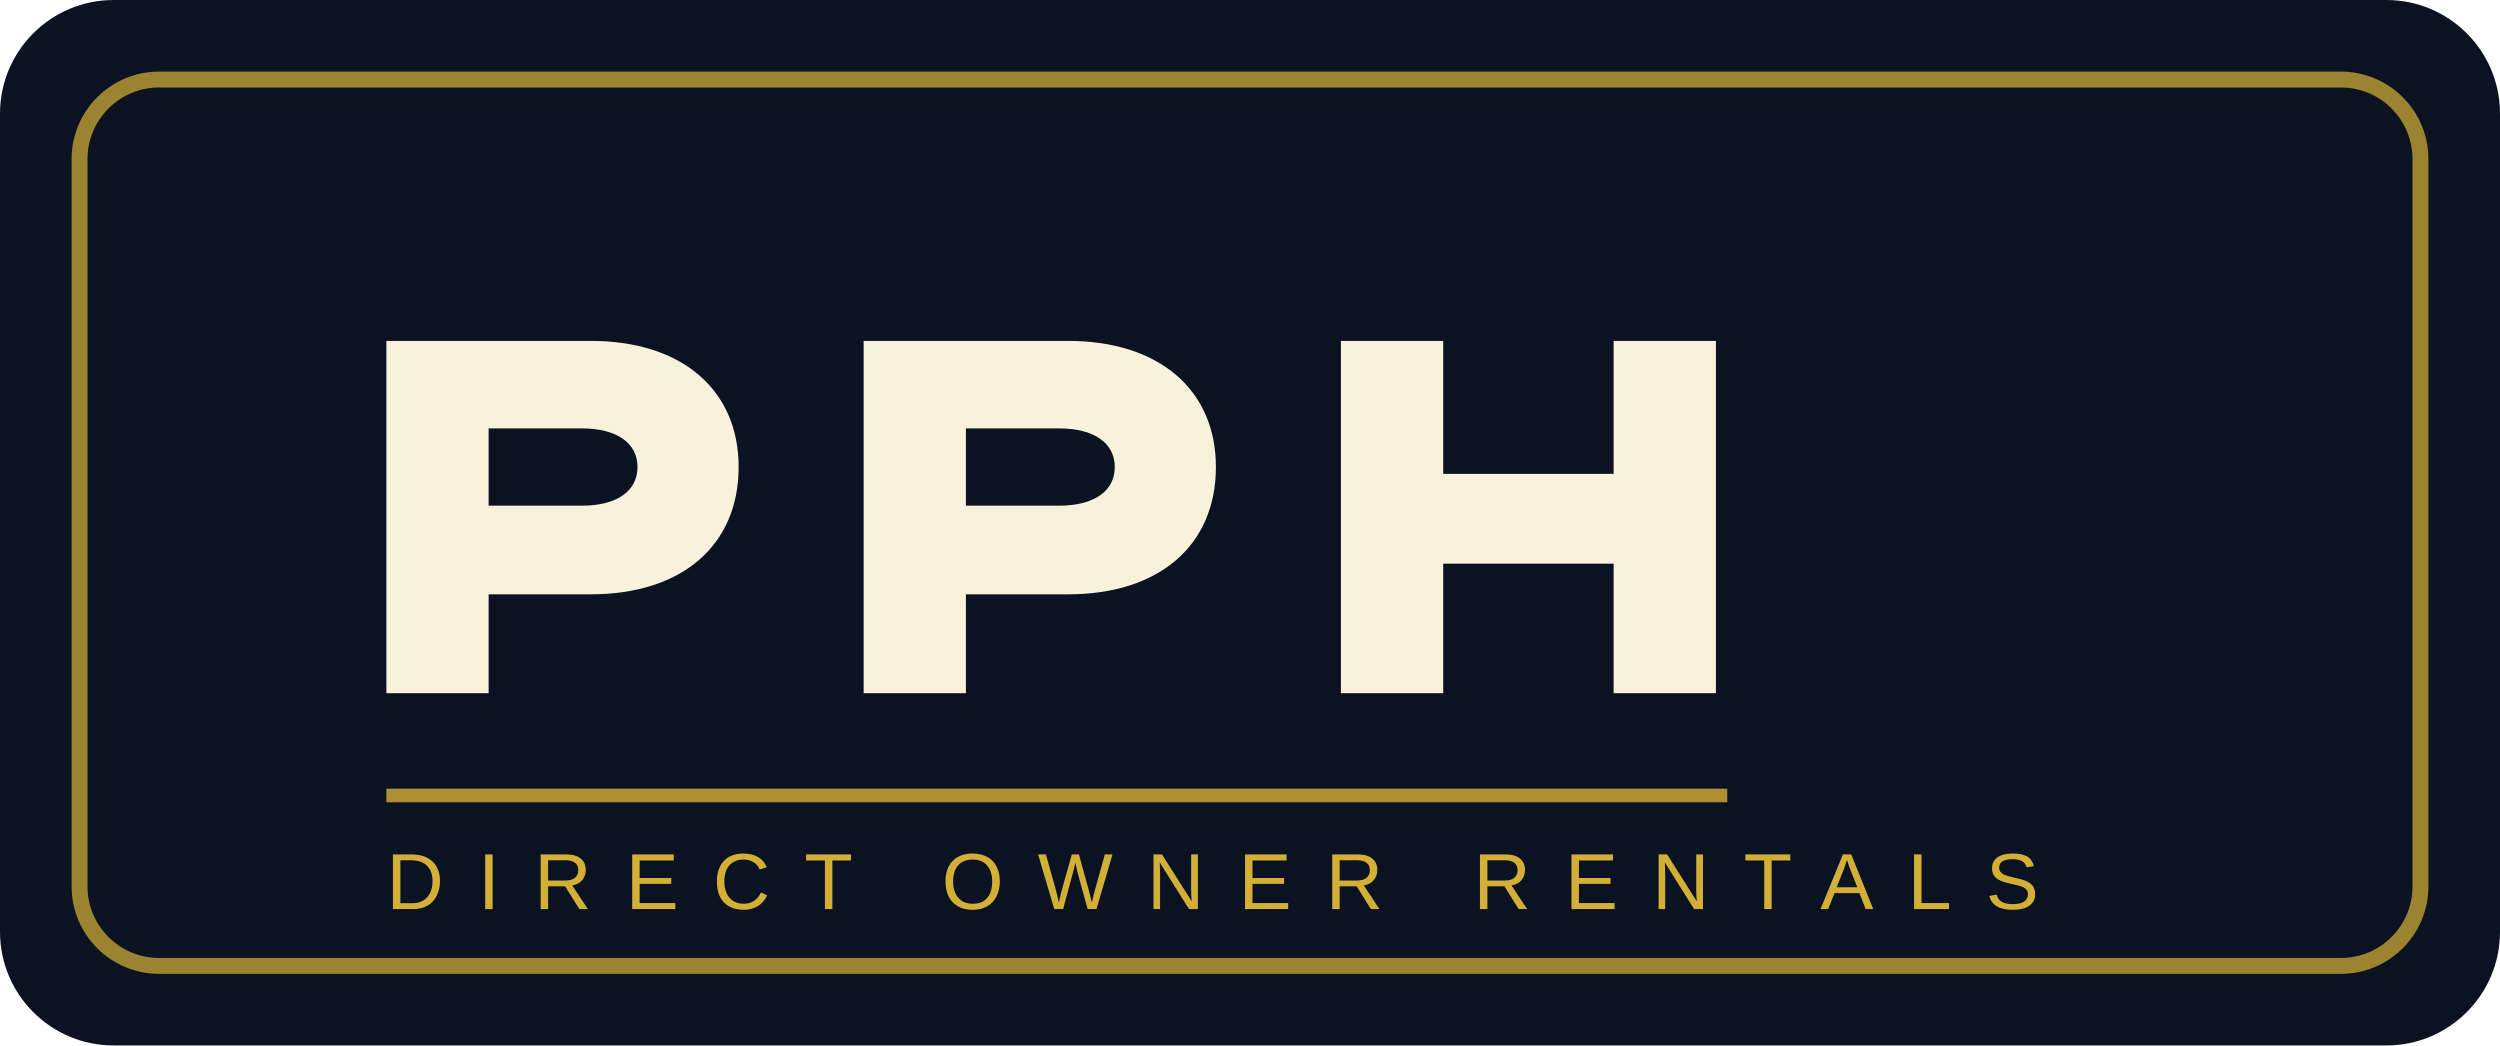
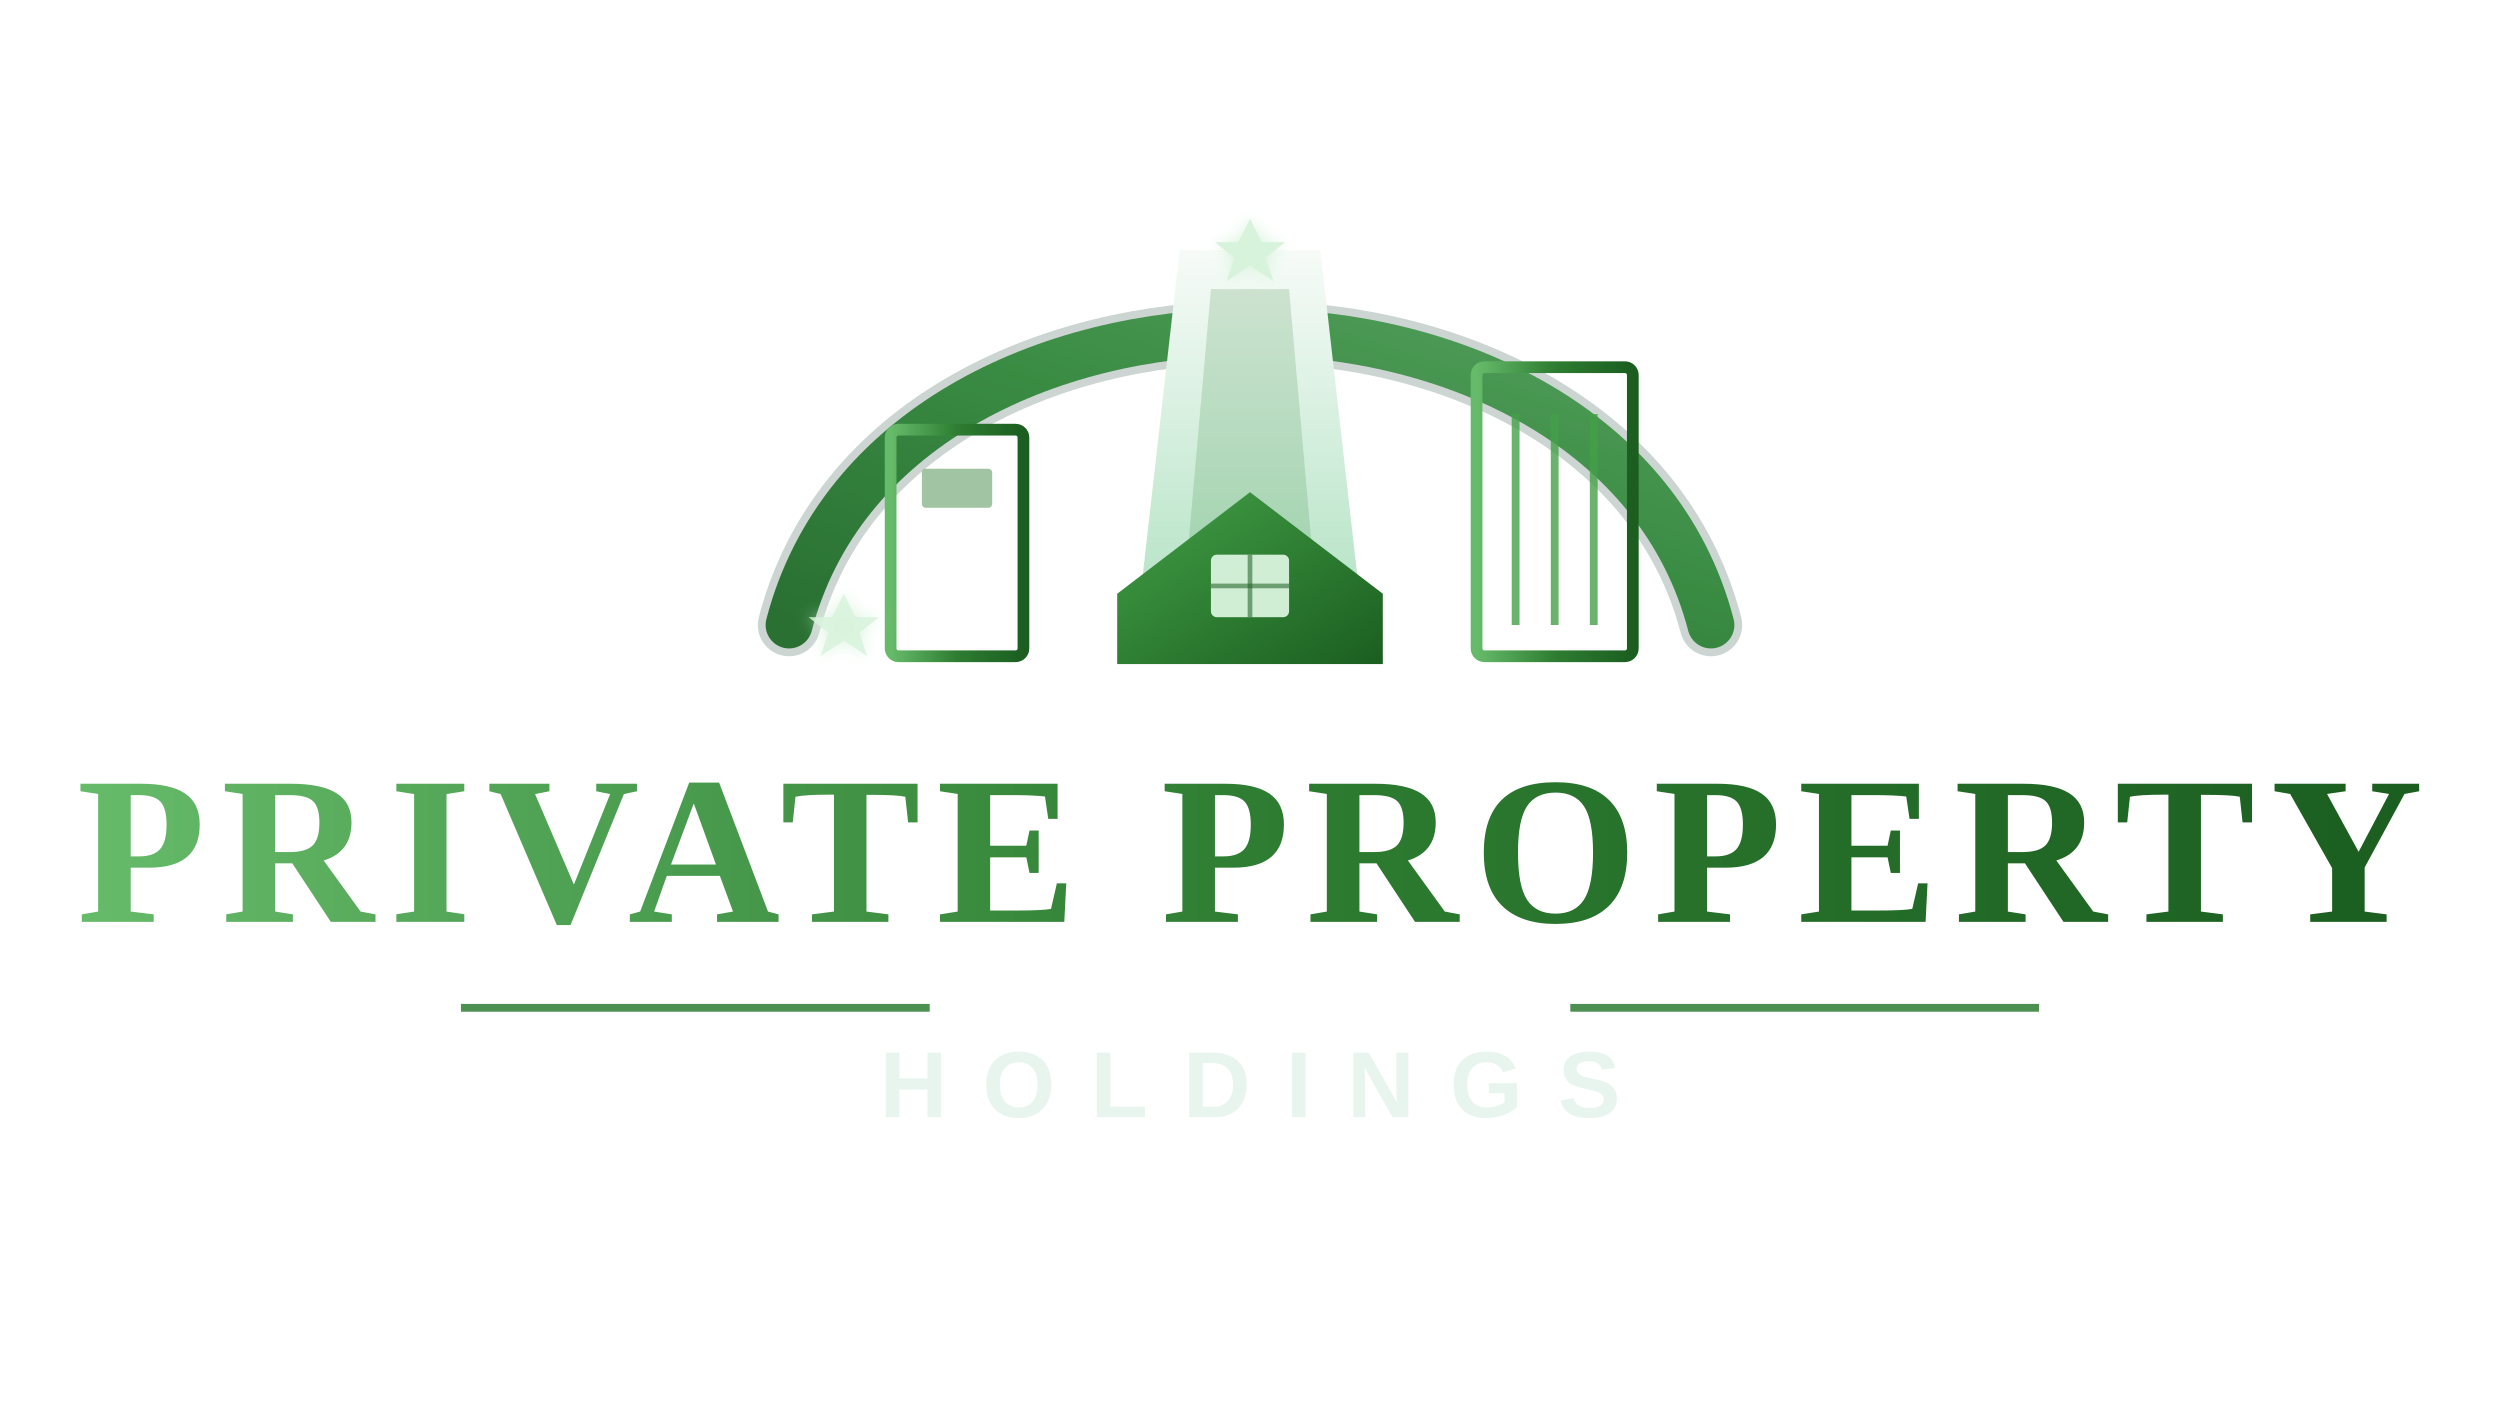
- <svg xmlns="http://www.w3.org/2000/svg" viewBox="0 0 220 92" role="img" aria-labelledby="title desc">
-   <rect width="220" height="92" rx="10" fill="#0b1222" />
-   <rect x="7" y="7" width="206" height="78" rx="7" fill="none" stroke="#d4af37" stroke-opacity=".72" stroke-width="1.4" />
-   <path d="M34 61V30h18c8 0 13 4.3 13 11.1 0 6.9-5 11.2-13 11.2H43V61h-9Zm9-16.5h8.2c3.1 0 4.9-1.3 4.9-3.4s-1.8-3.4-4.9-3.4H43v6.8Zm33 16.5V30h18c8 0 13 4.3 13 11.1 0 6.9-5 11.2-13 11.2h-9V61h-9Zm9-16.5h8.2c3.1 0 4.9-1.3 4.9-3.4s-1.8-3.4-4.9-3.4H85v6.8Zm33 16.5V30h9v11.7h15V30h9v31h-9V49.6h-15V61h-9Z" fill="#f8f2dc" />
-   <path d="M34 70h118" stroke="#d4af37" stroke-opacity=".8" stroke-width="1.2" />
-   <text x="34" y="80" fill="#d4af37" font-family="Arial, sans-serif" font-size="7" letter-spacing="3">DIRECT OWNER RENTALS</text>
+ <svg xmlns="http://www.w3.org/2000/svg" viewBox="0 0 640 360" role="img" aria-labelledby="logoTitle logoDesc">
+   <defs>
+     <linearGradient id="greenDeep" x1="0%" y1="0%" x2="100%" y2="100%">
+       <stop offset="0%" stop-color="#43A047" />
+       <stop offset="100%" stop-color="#1B5E20" />
+     </linearGradient>
+     <linearGradient id="greenBright" x1="0%" y1="0%" x2="100%" y2="0%">
+       <stop offset="0%" stop-color="#66BB6A" />
+       <stop offset="50%" stop-color="#2E7D32" />
+       <stop offset="100%" stop-color="#1B5E20" />
+     </linearGradient>
+     <linearGradient id="towerFill" x1="50%" y1="0%" x2="50%" y2="100%">
+       <stop offset="0%" stop-color="#F7FBF8" />
+       <stop offset="100%" stop-color="#B7E4C7" />
+     </linearGradient>
+     <linearGradient id="arcGlow" x1="0%" y1="100%" x2="100%" y2="0%">
+       <stop offset="0%" stop-color="#2E7D32" />
+       <stop offset="55%" stop-color="#43A047" />
+       <stop offset="100%" stop-color="#66BB6A" />
+     </linearGradient>
+     <filter id="softGlow" x="-20%" y="-20%" width="140%" height="140%">
+       <feGaussianBlur stdDeviation="2" result="blur" />
+       <feMerge>
+         <feMergeNode in="blur" />
+         <feMergeNode in="SourceGraphic" />
+       </feMerge>
+     </filter>
+   </defs>
+   <g transform="translate(320 118)">
+     <path d="M-118 42 C-92 -58, 92 -58, 118 42" fill="none" stroke="url(#arcGlow)" stroke-width="12" stroke-linecap="round" />
+     <path d="M-118 42 C-92 -58, 92 -58, 118 42" fill="none" stroke="#1B4332" stroke-opacity="0.22" stroke-width="16" stroke-linecap="round" />
+     <rect x="-92" y="-8" width="34" height="58" rx="2" fill="none" stroke="url(#greenBright)" stroke-width="3" />
+     <rect x="-84" y="2" width="18" height="10" rx="1" fill="#2E7D32" opacity="0.45" />
+     <path d="M-18 -54 L18 -54 L28 34 L-28 34 Z" fill="url(#towerFill)" />
+     <path d="M-10 -44 L10 -44 L16 24 L-16 24 Z" fill="#2E7D32" opacity="0.18" />
+     <rect x="58" y="-24" width="40" height="74" rx="2" fill="none" stroke="url(#greenBright)" stroke-width="3" />
+     <line x1="68" y1="-12" x2="68" y2="42" stroke="#43A047" stroke-width="2" opacity="0.8" />
+     <line x1="78" y1="-12" x2="78" y2="42" stroke="#43A047" stroke-width="2" opacity="0.8" />
+     <line x1="88" y1="-12" x2="88" y2="42" stroke="#43A047" stroke-width="2" opacity="0.8" />
+     <path d="M-34 34 L0 8 L34 34 V52 H-34 Z" fill="url(#greenDeep)" />
+     <rect x="-10" y="24" width="20" height="16" rx="1.5" fill="#D8F3DC" opacity="0.95" />
+     <line x1="0" y1="24" x2="0" y2="40" stroke="#1B5E20" stroke-width="1.2" opacity="0.55" />
+     <line x1="-10" y1="32" x2="10" y2="32" stroke="#1B5E20" stroke-width="1.2" opacity="0.55" />
+     <g filter="url(#softGlow)" fill="#D8F3DC">
+       <path d="M0 -62 L3 -56 L9 -56 L4 -52 L6 -46 L0 -50 L-6 -46 L-4 -52 L-9 -56 L-3 -56 Z" />
+       <path d="M-104 34 L-101 40 L-95 40 L-100 44 L-98 50 L-104 46 L-110 50 L-108 44 L-113 40 L-107 40 Z" opacity="0.85" />
+     </g>
+   </g>
+   <text x="320" y="236" text-anchor="middle" fill="url(#greenBright)" font-family="'Playfair Display', Georgia, 'Times New Roman', serif" font-size="54" font-weight="700" letter-spacing="4">PRIVATE PROPERTY</text>
+   <line x1="118" y1="258" x2="238" y2="258" stroke="#2E7D32" stroke-width="2" opacity="0.85" />
+   <text x="320" y="286" text-anchor="middle" fill="#E8F5EE" font-family="Manrope, Arial, sans-serif" font-size="24" font-weight="700" letter-spacing="9">HOLDINGS</text>
+   <line x1="402" y1="258" x2="522" y2="258" stroke="#2E7D32" stroke-width="2" opacity="0.85" />
</svg>
